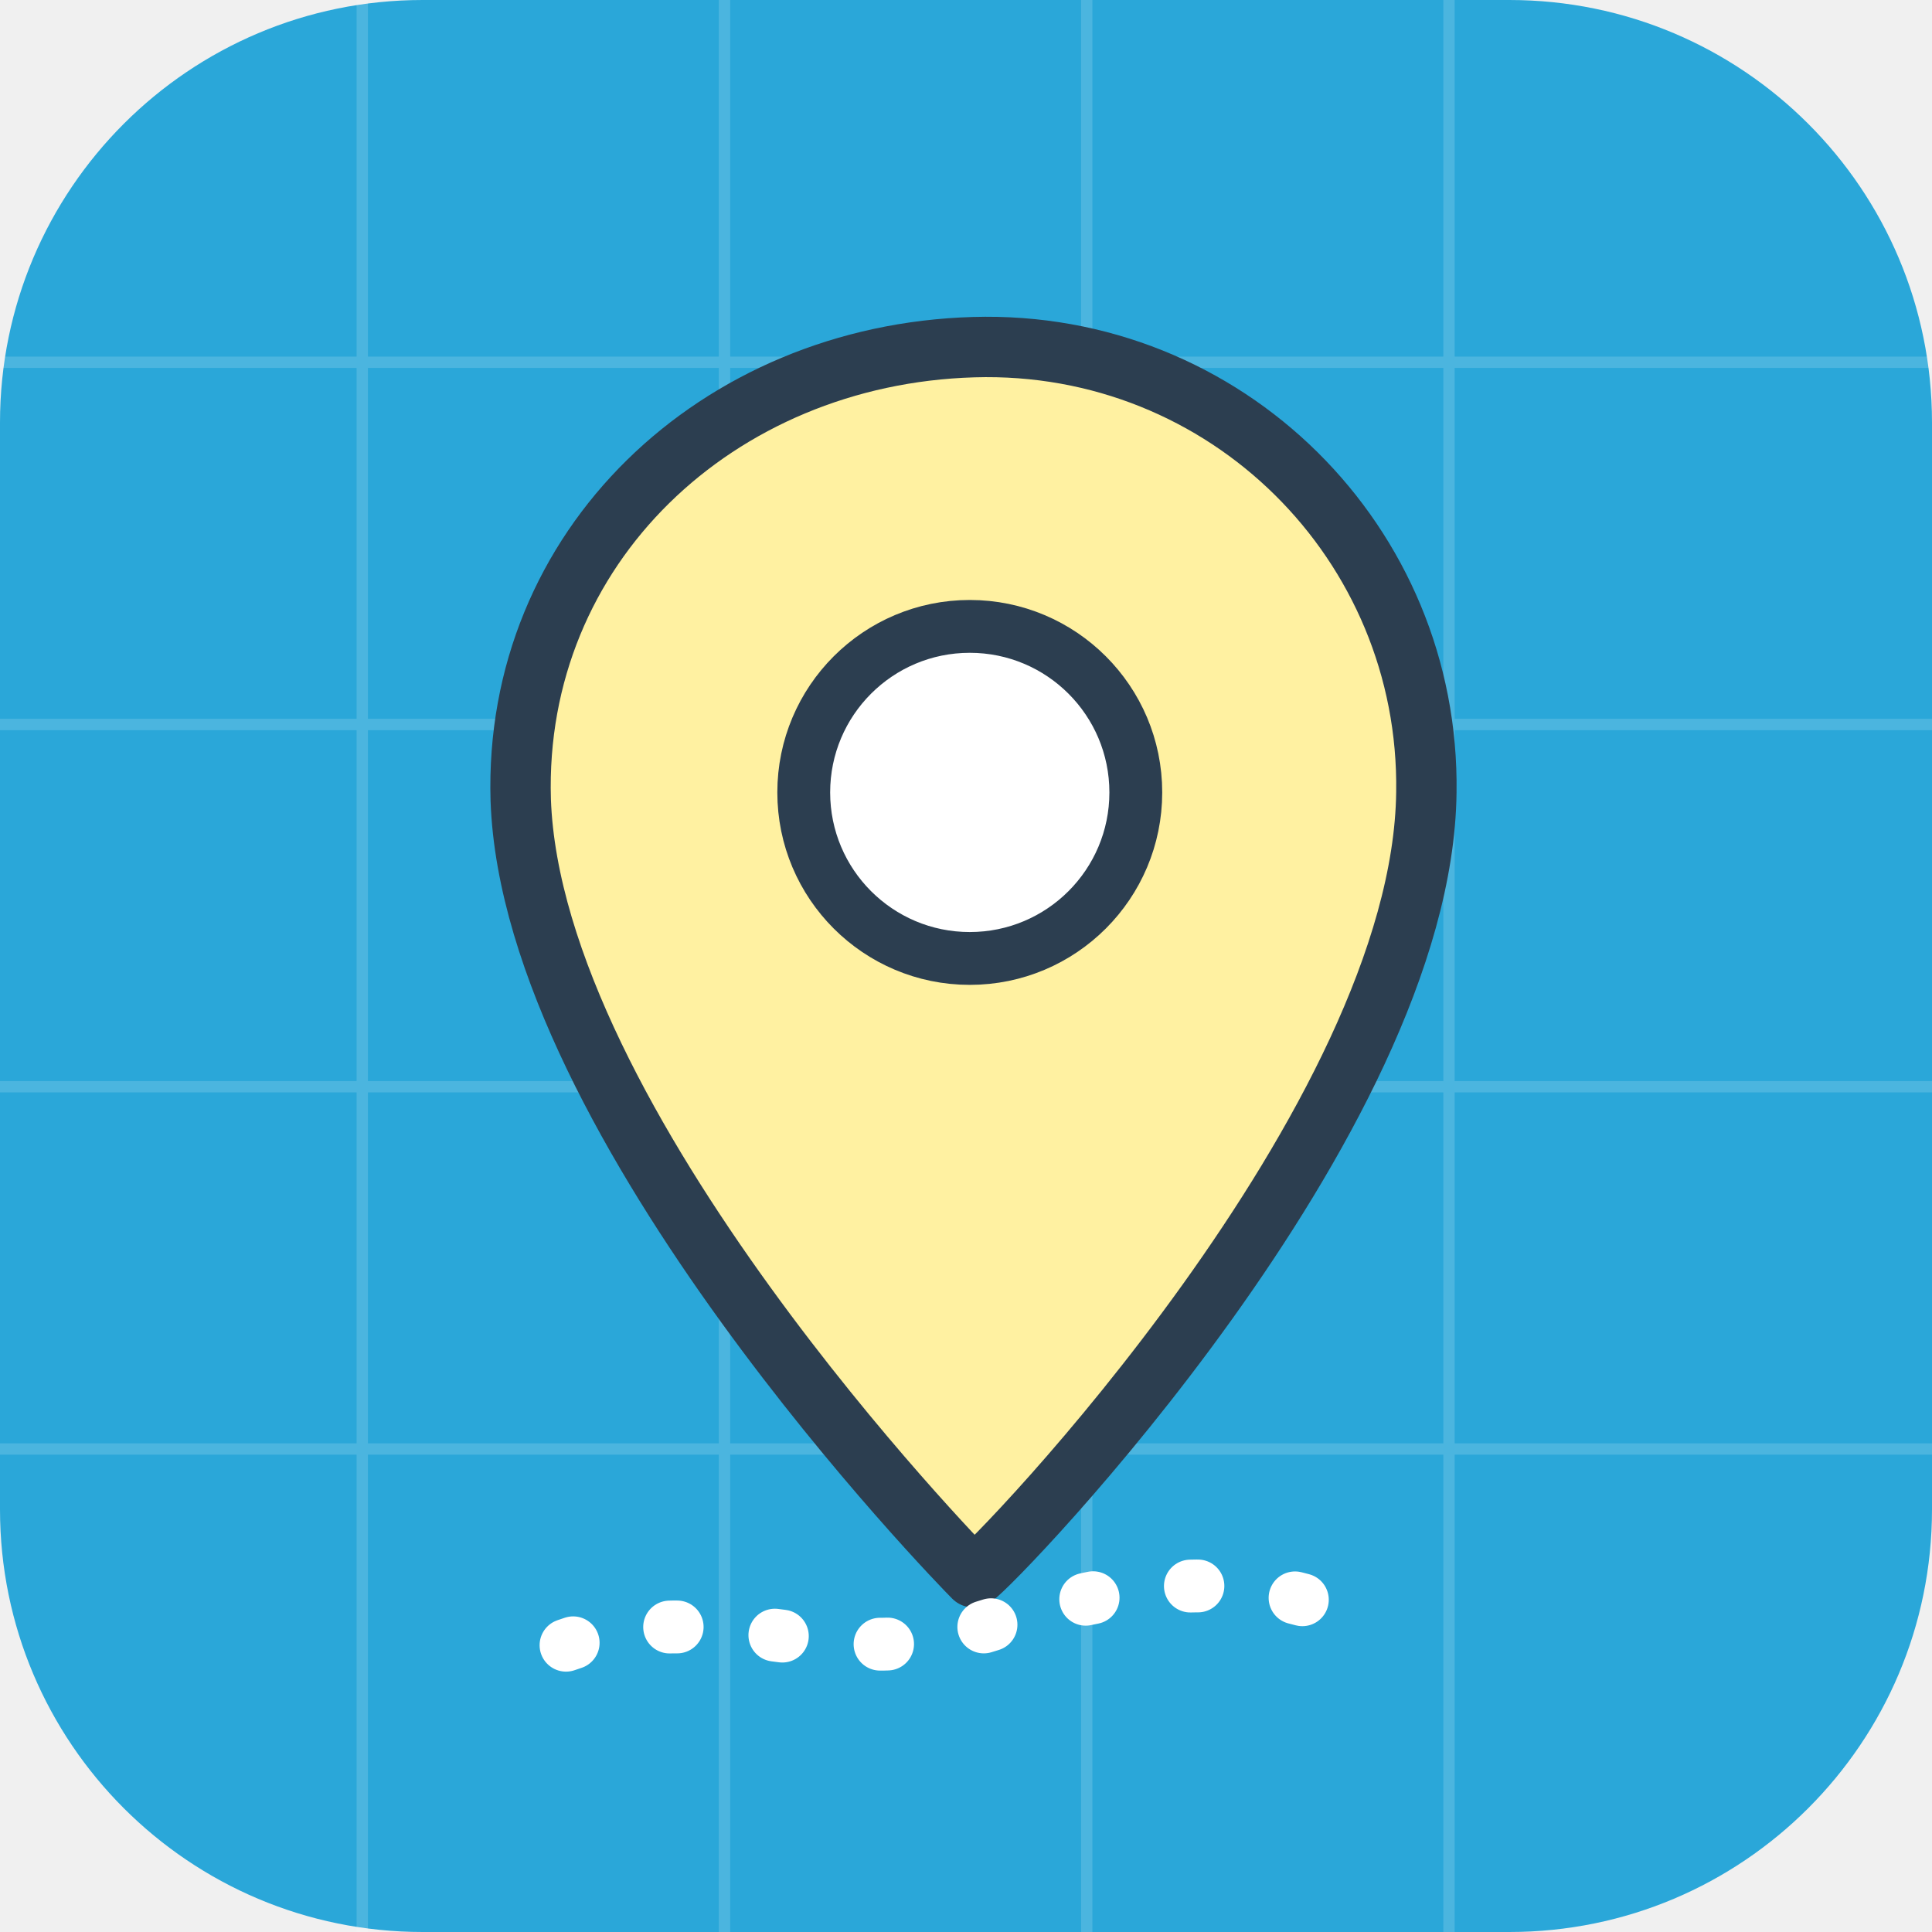
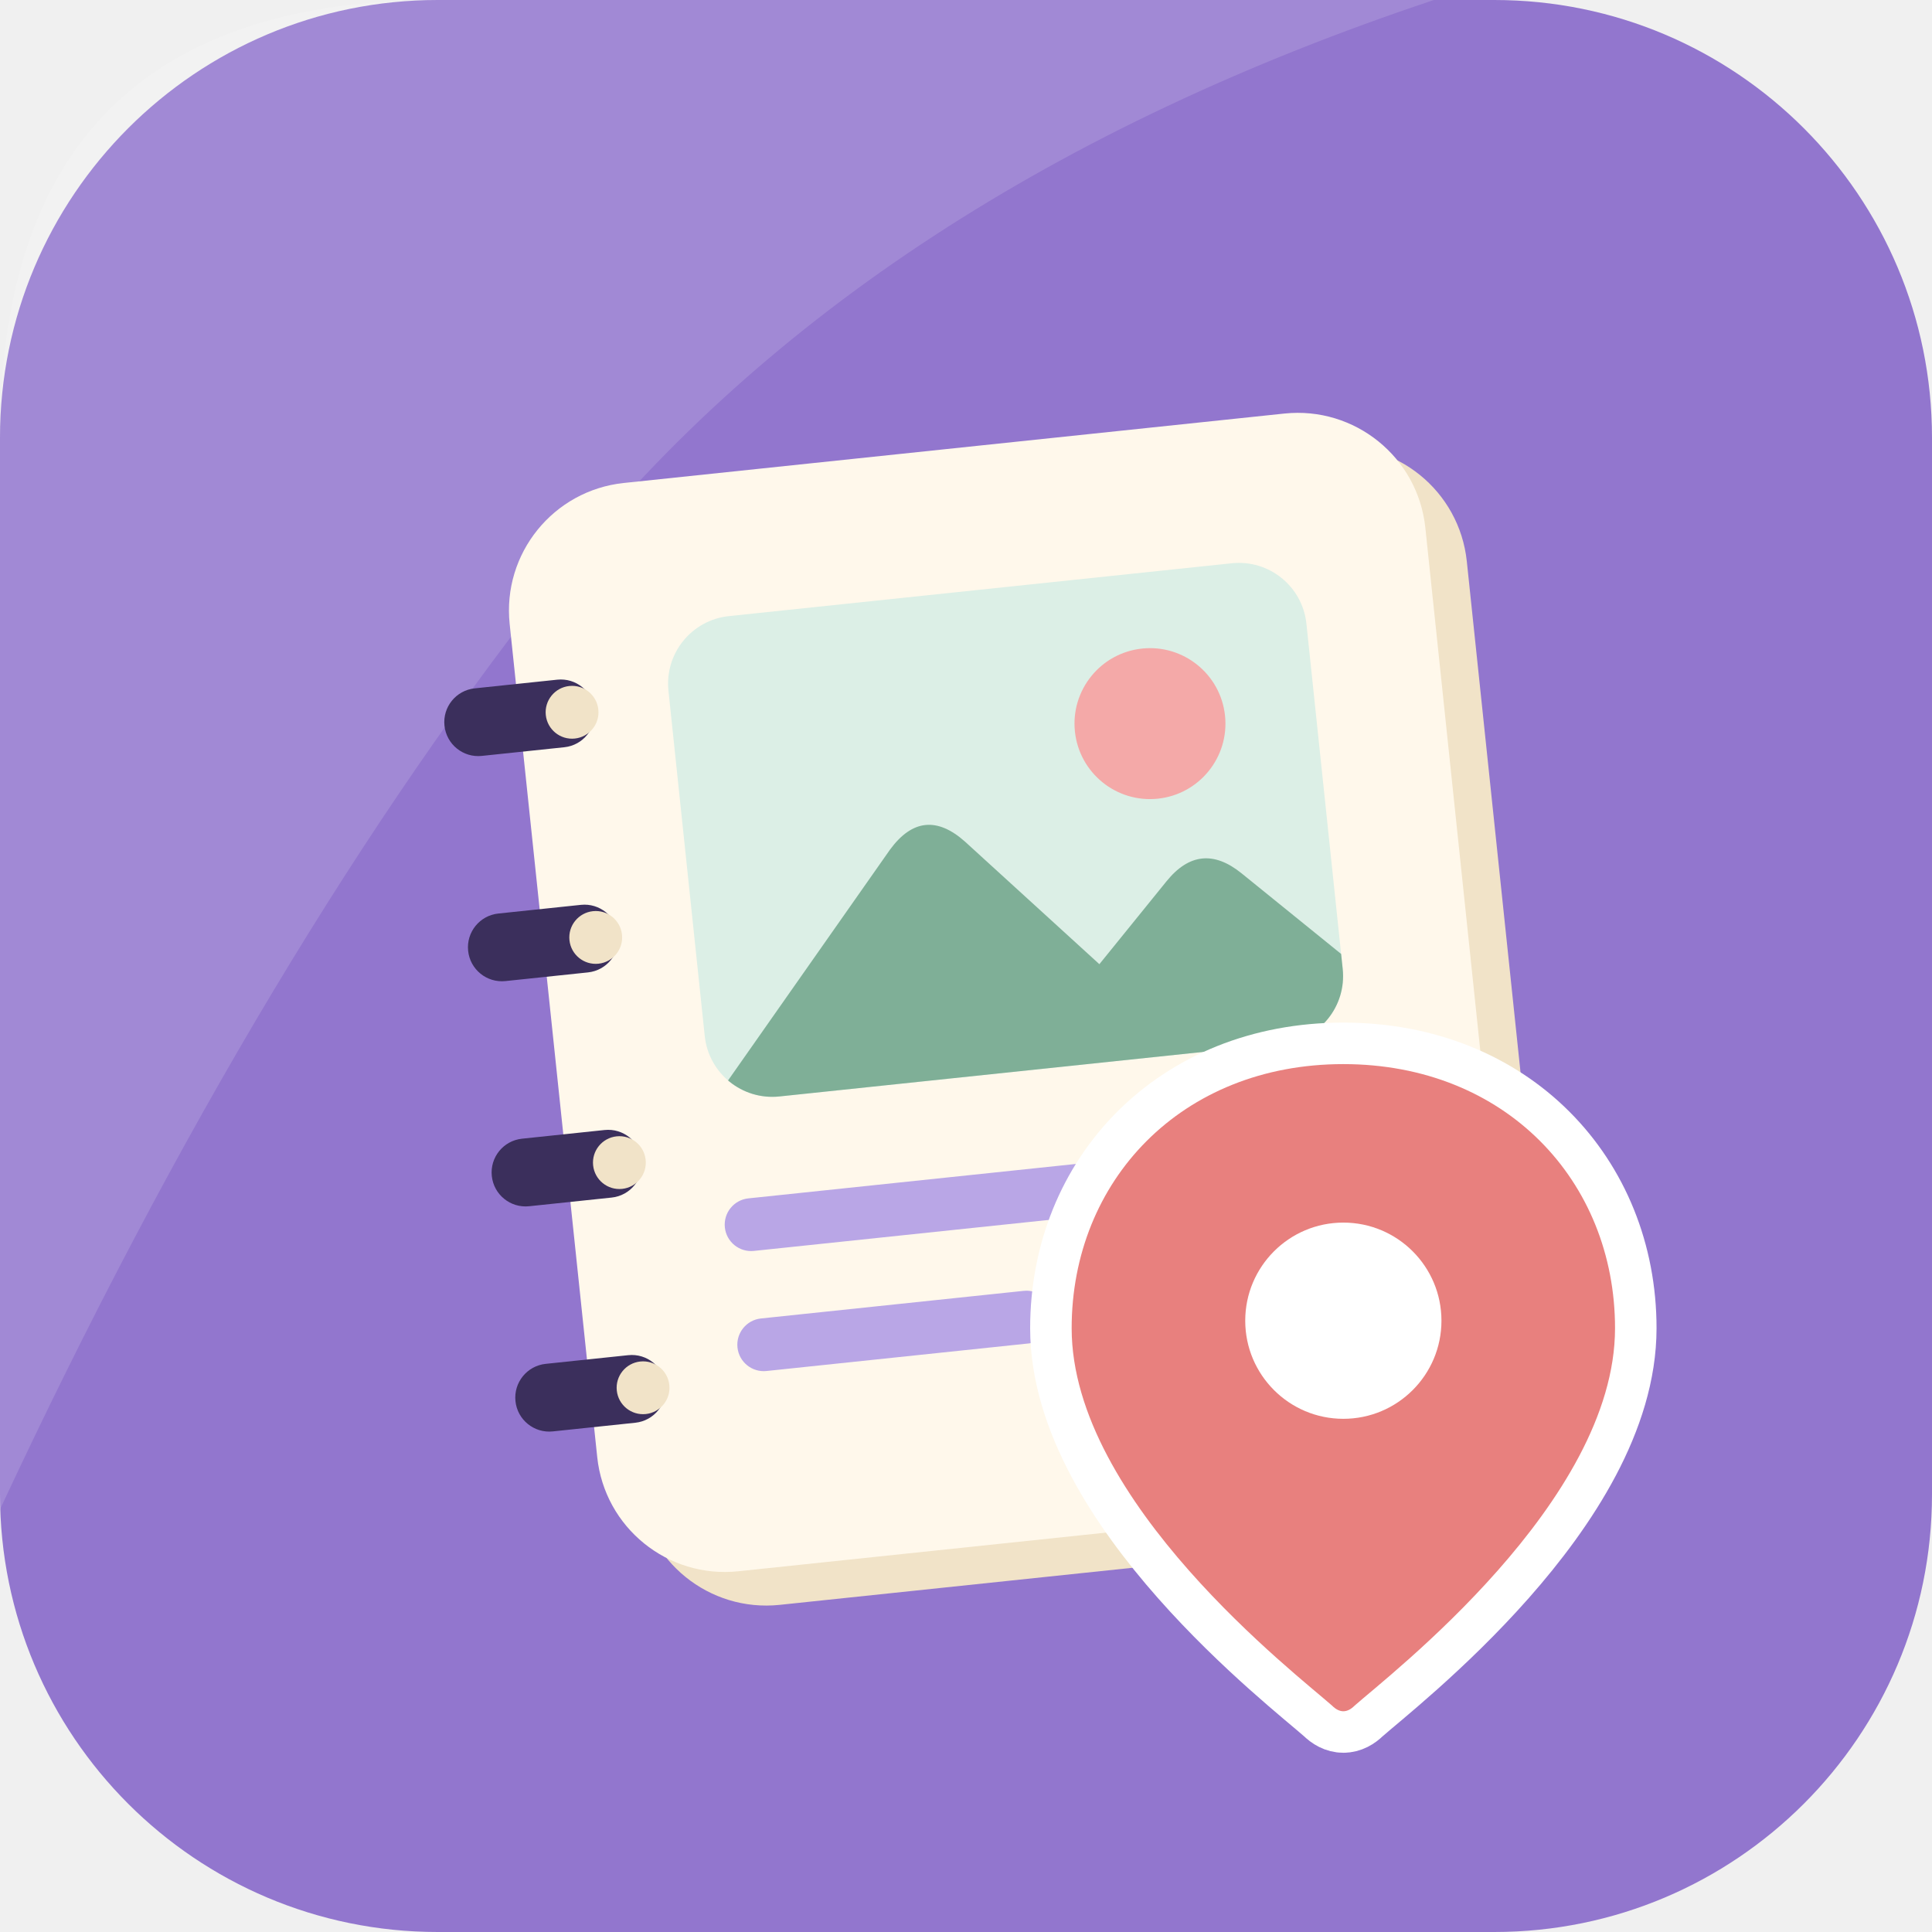
- <svg xmlns="http://www.w3.org/2000/svg" viewBox="0 0 512 512">
-   <rect width="512" height="512" rx="112" fill="#2aa7d9" />
-   <g stroke="#ffffff" stroke-opacity=".16" stroke-width="3">
-     <path d="M0 96H512M0 192H512M0 288H512M0 384H512M96 0V512M192 0V512M288 0V512M384 0V512" />
+ <svg xmlns="http://www.w3.org/2000/svg" viewBox="0 0 512 512" width="512" height="512" role="img" aria-label="앱 아이콘">
+   <rect width="512" height="512" rx="116" fill="#9276CE" />
+   <path d="M0 116 Q0 0 116 0 H380 Q230 50 150 150 Q70 250 0 400 Z" fill="#ffffff" opacity=".14" />
+   <g transform="rotate(-6 268 263)">
+     <rect x="146" y="118" width="244" height="290" rx="34" fill="#F1E3C8" transform="translate(10 10)" />
+     <rect x="146" y="118" width="244" height="290" rx="34" fill="#FFF8EB" />
+     <g>
+       <clipPath id="ph">
+         <rect x="186" y="156" width="170" height="128" rx="18" />
+       </clipPath>
+       <g clip-path="url(#ph)">
+         <rect x="186" y="156" width="170" height="128" fill="#DCEFE6" />
+         <circle cx="312" cy="196" r="20" fill="#F4A9A8" />
+         <path d="M186 284 L240 222 Q250 211 260 222 L292 258 L312 238 Q322 228 332 238 L356 262 V284 Z" fill="#7FAF97" />
+       </g>
+     </g>
+     <rect x="186" y="310" width="120" height="14" rx="7" fill="#B9A6E6" />
+     <rect x="186" y="342" width="84" height="14" rx="7" fill="#B9A6E6" />
+     <rect x="126" y="168" width="40" height="18" rx="9" fill="#3B2F5C" />
+     <rect x="126" y="228" width="40" height="18" rx="9" fill="#3B2F5C" />
+     <rect x="126" y="288" width="40" height="18" rx="9" fill="#3B2F5C" />
+     <rect x="126" y="348" width="40" height="18" rx="9" fill="#3B2F5C" />
+     <circle cx="160" cy="177" r="7" fill="#F1E3C8" />
+     <circle cx="160" cy="237" r="7" fill="#F1E3C8" />
+     <circle cx="160" cy="297" r="7" fill="#F1E3C8" />
+     <circle cx="160" cy="357" r="7" fill="#F1E3C8" />
  </g>
-   <path d="M258 92c-68 2-122 53-120 120 3 86 116 202 120 206 6-4 119-121 120-208 1-66-53-120-120-118z" fill="#fff1a1" stroke="#2c3e50" stroke-width="16" stroke-linejoin="round" />
-   <circle cx="257" cy="210" r="44" fill="#ffffff" stroke="#2c3e50" stroke-width="14" />
-   <path d="M150 436c40-14 70 8 108-4s68-18 104-2" fill="none" stroke="#ffffff" stroke-width="14" stroke-linecap="round" stroke-dasharray="2 26" />
+   <g transform="translate(356 360) scale(1.0)">
+     <path d="M0 -78 C-43 -78 -72 -47 -72 -8 C-72 38 -12 84 -3 92 Q0 95 3 92 C12 84 72 38 72 -8 C72 -47 43 -78 0 -78 Z" fill="#ffffff" stroke="#ffffff" stroke-width="22" stroke-linejoin="round" />
+     <path d="M0 -78 C-43 -78 -72 -47 -72 -8 C-72 38 -12 84 -3 92 Q0 95 3 92 C12 84 72 38 72 -8 C72 -47 43 -78 0 -78 Z" fill="#E8807E" />
+     <circle cx="0" cy="-10" r="26" fill="#ffffff" />
+   </g>
</svg>
